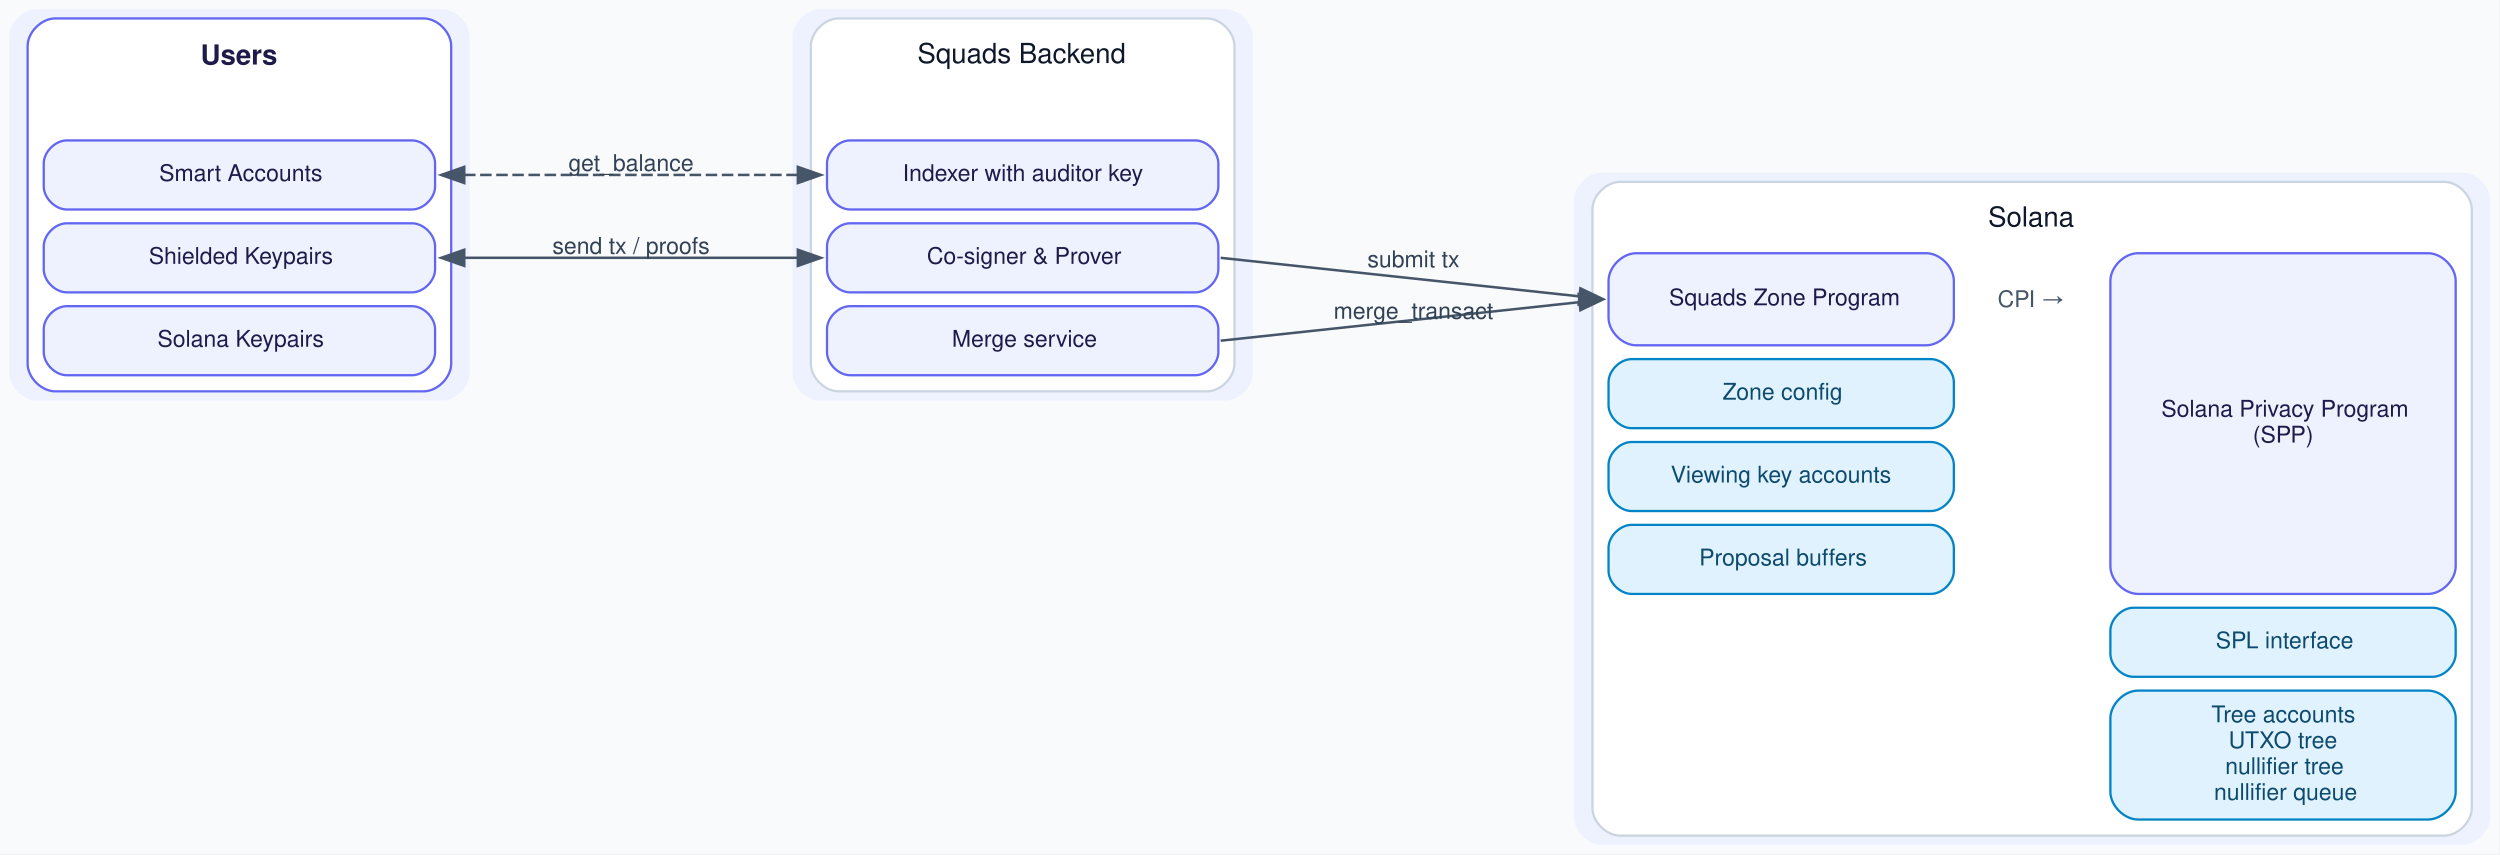
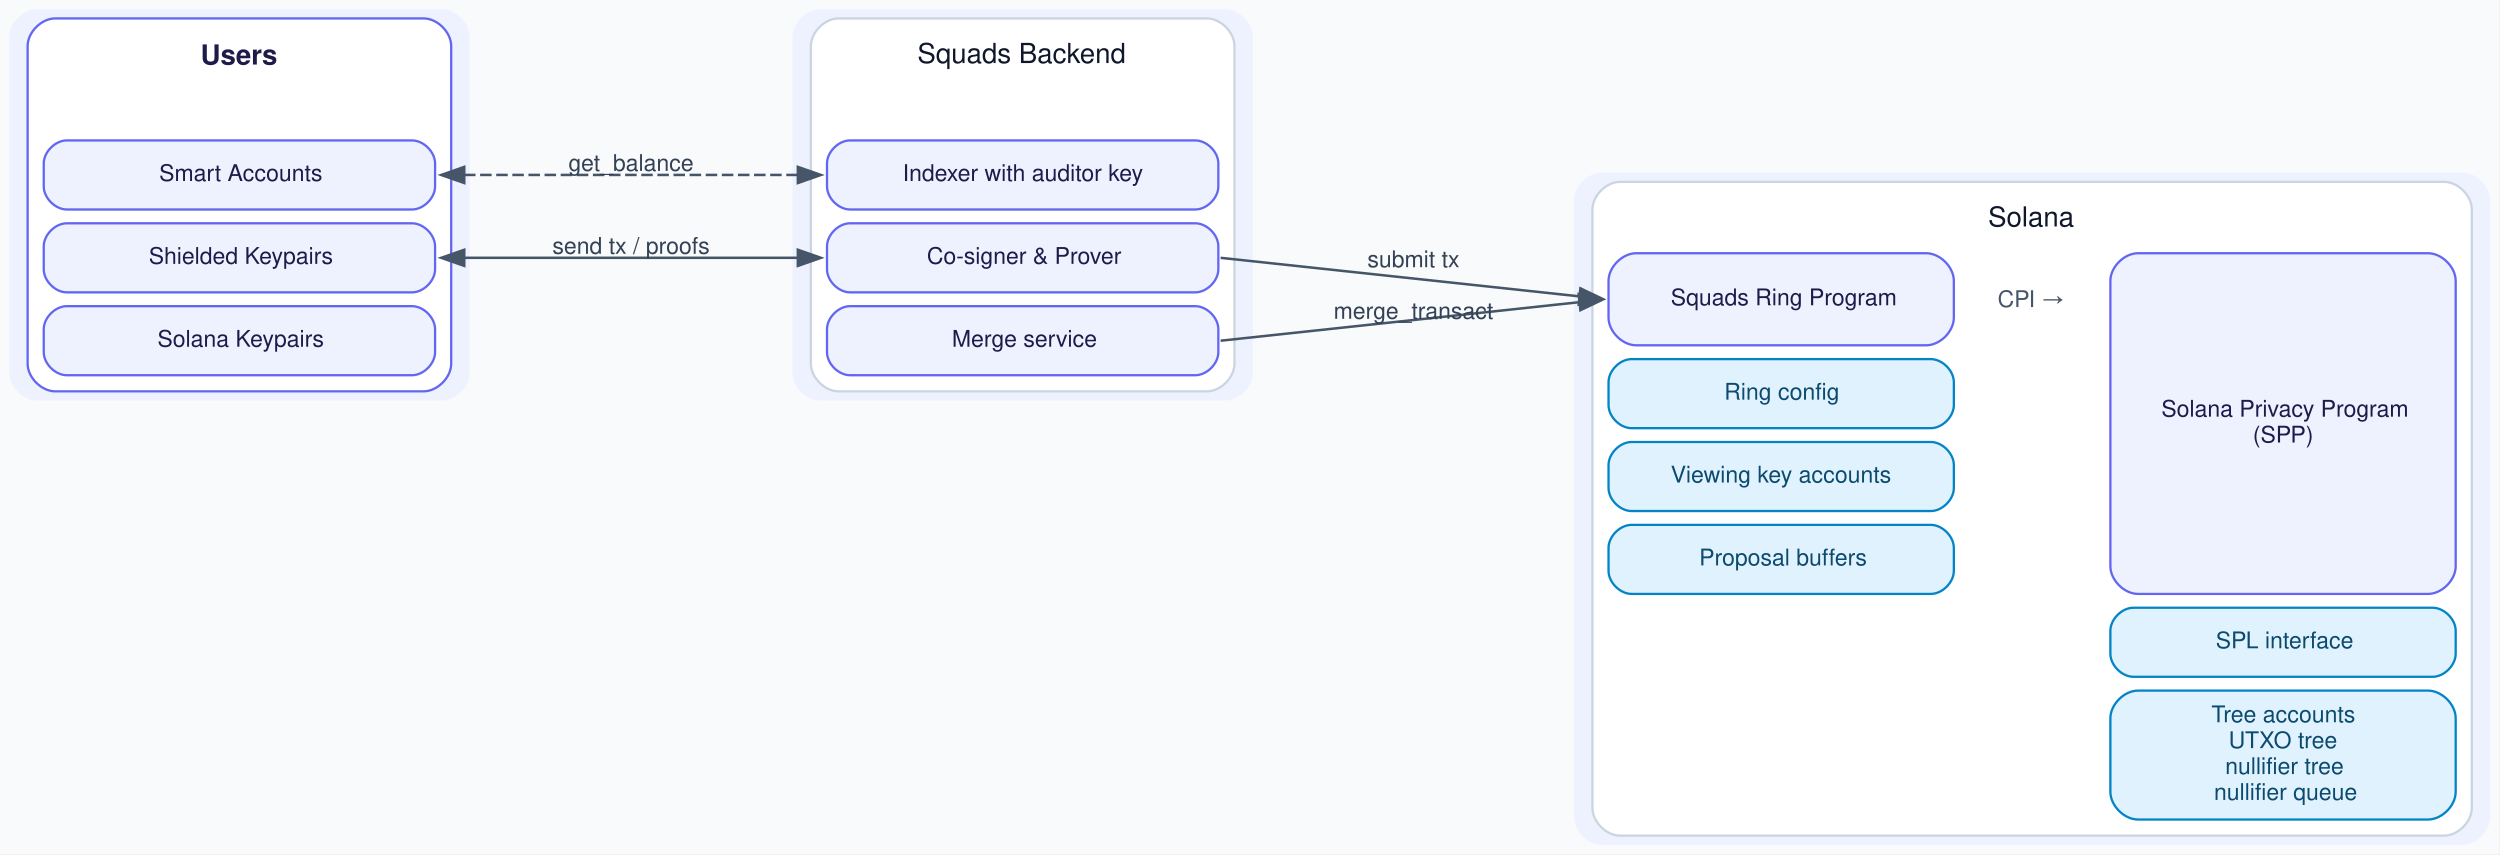
<svg xmlns="http://www.w3.org/2000/svg" width="1086pt" height="371pt" viewBox="0.00 0.00 1086.00 371.00">
  <g id="graph0" class="graph" transform="scale(1 1) rotate(0) translate(4 367)">
    <polygon fill="#f8fafc" stroke="none" points="-4,4 -4,-367 1081.75,-367 1081.75,4 -4,4" />
    <g id="node1" class="node">
      <path fill="#eef2ff" stroke="none" stroke-width="1.2" d="M188,-363C188,-363 12,-363 12,-363 6,-363 0,-357 0,-351 0,-351 0,-205 0,-205 0,-199 6,-193 12,-193 12,-193 188,-193 188,-193 194,-193 200,-199 200,-205 200,-205 200,-351 200,-351 200,-357 194,-363 188,-363" />
      <path fill="#ffffff" stroke="none" d="M20,-197C20,-197 180,-197 180,-197 186,-197 192,-203 192,-209 192,-209 192,-347 192,-347 192,-353 186,-359 180,-359 180,-359 20,-359 20,-359 14,-359 8,-353 8,-347 8,-347 8,-209 8,-209 8,-203 14,-197 20,-197" />
      <text xml:space="preserve" text-anchor="start" x="83.12" y="-338.98" font-family="Helvetica,sans-Serif" font-weight="bold" font-size="12.00" fill="#1e1b4b">Users</text>
      <path fill="#eef2ff" stroke="none" d="M25,-276C25,-276 175,-276 175,-276 180,-276 185,-281 185,-286 185,-286 185,-296 185,-296 185,-301 180,-306 175,-306 175,-306 25,-306 25,-306 20,-306 15,-301 15,-296 15,-296 15,-286 15,-286 15,-281 20,-276 25,-276" />
      <path fill="none" stroke="#6366f1" d="M25,-276C25,-276 175,-276 175,-276 180,-276 185,-281 185,-286 185,-286 185,-296 185,-296 185,-301 180,-306 175,-306 175,-306 25,-306 25,-306 20,-306 15,-301 15,-296 15,-296 15,-286 15,-286 15,-281 20,-276 25,-276" />
      <text xml:space="preserve" text-anchor="start" x="65.12" y="-288.38" font-family="Helvetica,sans-Serif" font-size="10.00" fill="#1e1b4b">Smart Accounts</text>
      <path fill="#eef2ff" stroke="none" d="M25,-240C25,-240 175,-240 175,-240 180,-240 185,-245 185,-250 185,-250 185,-260 185,-260 185,-265 180,-270 175,-270 175,-270 25,-270 25,-270 20,-270 15,-265 15,-260 15,-260 15,-250 15,-250 15,-245 20,-240 25,-240" />
      <path fill="none" stroke="#6366f1" d="M25,-240C25,-240 175,-240 175,-240 180,-240 185,-245 185,-250 185,-250 185,-260 185,-260 185,-265 180,-270 175,-270 175,-270 25,-270 25,-270 20,-270 15,-265 15,-260 15,-260 15,-250 15,-250 15,-245 20,-240 25,-240" />
      <text xml:space="preserve" text-anchor="start" x="60.62" y="-252.38" font-family="Helvetica,sans-Serif" font-size="10.00" fill="#1e1b4b">Shielded Keypairs</text>
      <path fill="#eef2ff" stroke="none" d="M25,-204C25,-204 175,-204 175,-204 180,-204 185,-209 185,-214 185,-214 185,-224 185,-224 185,-229 180,-234 175,-234 175,-234 25,-234 25,-234 20,-234 15,-229 15,-224 15,-224 15,-214 15,-214 15,-209 20,-204 25,-204" />
      <path fill="none" stroke="#6366f1" d="M25,-204C25,-204 175,-204 175,-204 180,-204 185,-209 185,-214 185,-214 185,-224 185,-224 185,-229 180,-234 175,-234 175,-234 25,-234 25,-234 20,-234 15,-229 15,-224 15,-224 15,-214 15,-214 15,-209 20,-204 25,-204" />
      <text xml:space="preserve" text-anchor="start" x="64.38" y="-216.38" font-family="Helvetica,sans-Serif" font-size="10.00" fill="#1e1b4b">Solana Keypairs</text>
      <path fill="none" stroke="#6366f1" d="M20,-197C20,-197 180,-197 180,-197 186,-197 192,-203 192,-209 192,-209 192,-347 192,-347 192,-353 186,-359 180,-359 180,-359 20,-359 20,-359 14,-359 8,-353 8,-347 8,-347 8,-209 8,-209 8,-203 14,-197 20,-197" />
    </g>
    <g id="node2" class="node">
      <path fill="#eef2ff" stroke="none" stroke-width="1.2" d="M528.25,-363C528.25,-363 352.25,-363 352.25,-363 346.25,-363 340.25,-357 340.25,-351 340.25,-351 340.25,-205 340.25,-205 340.25,-199 346.25,-193 352.25,-193 352.25,-193 528.25,-193 528.25,-193 534.25,-193 540.25,-199 540.25,-205 540.25,-205 540.25,-351 540.25,-351 540.25,-357 534.25,-363 528.25,-363" />
      <path fill="#ffffff" stroke="none" d="M360.25,-197C360.25,-197 520.25,-197 520.25,-197 526.25,-197 532.25,-203 532.25,-209 532.25,-209 532.25,-347 532.25,-347 532.25,-353 526.25,-359 520.25,-359 520.25,-359 360.25,-359 360.25,-359 354.25,-359 348.25,-353 348.25,-347 348.25,-347 348.25,-209 348.25,-209 348.25,-203 354.25,-197 360.25,-197" />
      <text xml:space="preserve" text-anchor="start" x="394.5" y="-339.62" font-family="Helvetica,sans-Serif" font-size="12.00" fill="#0f172a">Squads Backend</text>
      <path fill="#eef2ff" stroke="none" d="M365.25,-276C365.25,-276 515.25,-276 515.25,-276 520.25,-276 525.25,-281 525.25,-286 525.25,-286 525.25,-296 525.25,-296 525.25,-301 520.25,-306 515.25,-306 515.25,-306 365.25,-306 365.25,-306 360.25,-306 355.25,-301 355.25,-296 355.25,-296 355.25,-286 355.25,-286 355.25,-281 360.25,-276 365.25,-276" />
      <path fill="none" stroke="#6366f1" d="M365.25,-276C365.25,-276 515.25,-276 515.25,-276 520.25,-276 525.25,-281 525.25,-286 525.25,-286 525.25,-296 525.25,-296 525.25,-301 520.25,-306 515.25,-306 515.25,-306 365.25,-306 365.25,-306 360.25,-306 355.25,-301 355.25,-296 355.25,-296 355.25,-286 355.25,-286 355.25,-281 360.25,-276 365.25,-276" />
      <text xml:space="preserve" text-anchor="start" x="388.12" y="-288.38" font-family="Helvetica,sans-Serif" font-size="10.00" fill="#1e1b4b">Indexer with auditor key</text>
      <path fill="#eef2ff" stroke="none" d="M365.25,-240C365.25,-240 515.25,-240 515.25,-240 520.25,-240 525.25,-245 525.25,-250 525.25,-250 525.25,-260 525.25,-260 525.25,-265 520.25,-270 515.25,-270 515.25,-270 365.25,-270 365.25,-270 360.25,-270 355.25,-265 355.25,-260 355.25,-260 355.25,-250 355.25,-250 355.25,-245 360.25,-240 365.25,-240" />
      <path fill="none" stroke="#6366f1" d="M365.25,-240C365.25,-240 515.25,-240 515.25,-240 520.25,-240 525.25,-245 525.25,-250 525.25,-250 525.25,-260 525.25,-260 525.25,-265 520.25,-270 515.25,-270 515.25,-270 365.25,-270 365.25,-270 360.25,-270 355.25,-265 355.25,-260 355.25,-260 355.25,-250 355.25,-250 355.25,-245 360.25,-240 365.25,-240" />
      <text xml:space="preserve" text-anchor="start" x="398.62" y="-252.38" font-family="Helvetica,sans-Serif" font-size="10.00" fill="#1e1b4b">Co-signer &amp; Prover</text>
      <path fill="#eef2ff" stroke="none" d="M365.25,-204C365.25,-204 515.25,-204 515.25,-204 520.25,-204 525.25,-209 525.25,-214 525.25,-214 525.25,-224 525.25,-224 525.25,-229 520.25,-234 515.25,-234 515.25,-234 365.25,-234 365.25,-234 360.25,-234 355.25,-229 355.25,-224 355.25,-224 355.25,-214 355.25,-214 355.25,-209 360.25,-204 365.25,-204" />
      <path fill="none" stroke="#6366f1" d="M365.25,-204C365.25,-204 515.25,-204 515.25,-204 520.25,-204 525.25,-209 525.25,-214 525.25,-214 525.25,-224 525.25,-224 525.25,-229 520.25,-234 515.25,-234 515.25,-234 365.25,-234 365.25,-234 360.25,-234 355.25,-229 355.25,-224 355.25,-224 355.25,-214 355.25,-214 355.25,-209 360.25,-204 365.25,-204" />
      <text xml:space="preserve" text-anchor="start" x="409.5" y="-216.38" font-family="Helvetica,sans-Serif" font-size="10.00" fill="#1e1b4b">Merge service</text>
      <path fill="none" stroke="#cbd5e1" d="M360.25,-197C360.25,-197 520.25,-197 520.25,-197 526.25,-197 532.25,-203 532.25,-209 532.25,-209 532.25,-347 532.25,-347 532.25,-353 526.25,-359 520.25,-359 520.25,-359 360.25,-359 360.25,-359 354.25,-359 348.25,-353 348.25,-347 348.25,-347 348.25,-209 348.25,-209 348.25,-203 354.25,-197 360.25,-197" />
    </g>
    <g id="edge1" class="edge">
      <path fill="none" stroke="#475569" stroke-width="1.1" stroke-dasharray="5,2" d="M197.56,-291C228.3,-291 311.78,-291 342.6,-291" />
      <polygon fill="#475569" stroke="#475569" stroke-width="1.1" points="197.66,-287.5 187.66,-291 197.66,-294.5 197.66,-287.5" />
      <polygon fill="#475569" stroke="#475569" stroke-width="1.1" points="342.59,-294.5 352.59,-291 342.59,-287.5 342.59,-294.5" />
      <text xml:space="preserve" text-anchor="middle" x="270.12" y="-292.75" font-family="Helvetica,sans-Serif" font-size="10.00" fill="#334155">get_balance</text>
    </g>
    <g id="edge2" class="edge">
      <path fill="none" stroke="#475569" stroke-width="1.1" d="M197.56,-255C228.3,-255 311.78,-255 342.6,-255" />
      <polygon fill="#475569" stroke="#475569" stroke-width="1.1" points="197.66,-251.5 187.66,-255 197.66,-258.5 197.66,-251.5" />
      <polygon fill="#475569" stroke="#475569" stroke-width="1.1" points="342.59,-258.5 352.59,-255 342.59,-251.5 342.59,-258.5" />
      <text xml:space="preserve" text-anchor="middle" x="270.12" y="-256.75" font-family="Helvetica,sans-Serif" font-size="10.00" fill="#334155">send tx / proofs</text>
    </g>
    <g id="node3" class="node">
      <path fill="#eef2ff" stroke="none" stroke-width="1.2" d="M1065.75,-292C1065.75,-292 691.75,-292 691.75,-292 685.75,-292 679.75,-286 679.75,-280 679.75,-280 679.75,-12 679.75,-12 679.75,-6 685.75,0 691.75,0 691.75,0 1065.75,0 1065.75,0 1071.75,0 1077.75,-6 1077.75,-12 1077.75,-12 1077.75,-280 1077.75,-280 1077.75,-286 1071.75,-292 1065.75,-292" />
      <path fill="#ffffff" stroke="none" d="M699.75,-4C699.75,-4 1057.75,-4 1057.75,-4 1063.75,-4 1069.75,-10 1069.75,-16 1069.75,-16 1069.75,-276 1069.75,-276 1069.75,-282 1063.75,-288 1057.75,-288 1057.75,-288 699.75,-288 699.75,-288 693.75,-288 687.75,-282 687.75,-276 687.75,-276 687.75,-16 687.75,-16 687.75,-10 693.75,-4 699.75,-4" />
      <text xml:space="preserve" text-anchor="start" x="859.62" y="-268.62" font-family="Helvetica,sans-Serif" font-size="12.00" fill="#0f172a">Solana</text>
      <path fill="#eef2ff" stroke="none" d="M706.75,-217C706.75,-217 832.75,-217 832.75,-217 838.75,-217 844.75,-223 844.75,-229 844.75,-229 844.75,-245 844.75,-245 844.75,-251 838.75,-257 832.75,-257 832.75,-257 706.75,-257 706.75,-257 700.75,-257 694.75,-251 694.75,-245 694.75,-245 694.75,-229 694.75,-229 694.75,-223 700.75,-217 706.75,-217" />
      <path fill="none" stroke="#6366f1" d="M706.75,-217C706.75,-217 832.75,-217 832.75,-217 838.75,-217 844.75,-223 844.75,-229 844.75,-229 844.75,-245 844.75,-245 844.75,-251 838.75,-257 832.75,-257 832.75,-257 706.75,-257 706.75,-257 700.75,-257 694.75,-251 694.75,-245 694.75,-245 694.75,-229 694.75,-229 694.75,-223 700.75,-217 706.75,-217" />
-       <text xml:space="preserve" text-anchor="start" x="721" y="-234.38" font-family="Helvetica,sans-Serif" font-size="10.00" fill="#1e1b4b">Squads Zone Program</text>
+       <text xml:space="preserve" text-anchor="start" x="721.75" y="-234.38" font-family="Helvetica,sans-Serif" font-size="10.00" fill="#1e1b4b">Squads Ring Program</text>
      <text xml:space="preserve" text-anchor="start" x="863.75" y="-233.62" font-family="Helvetica,sans-Serif" font-size="10.00" fill="#475569">CPI →</text>
      <path fill="#eef2ff" stroke="none" d="M924.75,-109C924.75,-109 1050.75,-109 1050.75,-109 1056.75,-109 1062.75,-115 1062.75,-121 1062.75,-121 1062.75,-245 1062.75,-245 1062.75,-251 1056.75,-257 1050.75,-257 1050.75,-257 924.75,-257 924.75,-257 918.75,-257 912.75,-251 912.75,-245 912.75,-245 912.75,-121 912.75,-121 912.75,-115 918.75,-109 924.75,-109" />
      <path fill="none" stroke="#6366f1" d="M924.75,-109C924.75,-109 1050.75,-109 1050.75,-109 1056.75,-109 1062.75,-115 1062.75,-121 1062.75,-121 1062.75,-245 1062.75,-245 1062.75,-251 1056.75,-257 1050.75,-257 1050.75,-257 924.75,-257 924.75,-257 918.75,-257 912.75,-251 912.75,-245 912.75,-245 912.75,-121 912.75,-121 912.75,-115 918.75,-109 924.75,-109" />
      <text xml:space="preserve" text-anchor="start" x="934.88" y="-186" font-family="Helvetica,sans-Serif" font-size="10.00" fill="#1e1b4b">Solana Privacy Program</text>
      <text xml:space="preserve" text-anchor="start" x="974.62" y="-174.75" font-family="Helvetica,sans-Serif" font-size="10.00" fill="#1e1b4b">(SPP)</text>
      <path fill="#e0f2fe" stroke="none" d="M704.75,-181C704.75,-181 834.75,-181 834.75,-181 839.75,-181 844.75,-186 844.75,-191 844.75,-191 844.75,-201 844.75,-201 844.75,-206 839.75,-211 834.75,-211 834.75,-211 704.75,-211 704.75,-211 699.75,-211 694.75,-206 694.75,-201 694.75,-201 694.75,-191 694.75,-191 694.75,-186 699.75,-181 704.75,-181" />
      <path fill="none" stroke="#0284c7" d="M704.75,-181C704.75,-181 834.75,-181 834.75,-181 839.75,-181 844.75,-186 844.75,-191 844.75,-191 844.75,-201 844.75,-201 844.75,-206 839.75,-211 834.75,-211 834.75,-211 704.75,-211 704.75,-211 699.75,-211 694.75,-206 694.75,-201 694.75,-201 694.75,-191 694.75,-191 694.75,-186 699.75,-181 704.75,-181" />
-       <text xml:space="preserve" text-anchor="start" x="744.25" y="-193.38" font-family="Helvetica,sans-Serif" font-size="10.00" fill="#0c4a6e">Zone config</text>
+       <text xml:space="preserve" text-anchor="start" x="745" y="-193.38" font-family="Helvetica,sans-Serif" font-size="10.00" fill="#0c4a6e">Ring config</text>
      <path fill="#e0f2fe" stroke="none" d="M704.75,-145C704.75,-145 834.75,-145 834.75,-145 839.75,-145 844.75,-150 844.75,-155 844.75,-155 844.75,-165 844.75,-165 844.75,-170 839.75,-175 834.75,-175 834.75,-175 704.75,-175 704.75,-175 699.75,-175 694.75,-170 694.75,-165 694.75,-165 694.75,-155 694.75,-155 694.75,-150 699.75,-145 704.75,-145" />
      <path fill="none" stroke="#0284c7" d="M704.75,-145C704.75,-145 834.75,-145 834.75,-145 839.75,-145 844.75,-150 844.75,-155 844.75,-155 844.75,-165 844.75,-165 844.75,-170 839.75,-175 834.75,-175 834.75,-175 704.75,-175 704.75,-175 699.75,-175 694.75,-170 694.75,-165 694.75,-165 694.75,-155 694.75,-155 694.75,-150 699.75,-145 704.75,-145" />
      <text xml:space="preserve" text-anchor="start" x="721.75" y="-157.38" font-family="Helvetica,sans-Serif" font-size="10.00" fill="#0c4a6e">Viewing key accounts</text>
      <path fill="#e0f2fe" stroke="none" d="M704.75,-109C704.75,-109 834.75,-109 834.75,-109 839.75,-109 844.75,-114 844.75,-119 844.75,-119 844.75,-129 844.75,-129 844.75,-134 839.75,-139 834.75,-139 834.75,-139 704.75,-139 704.75,-139 699.75,-139 694.75,-134 694.75,-129 694.75,-129 694.75,-119 694.75,-119 694.75,-114 699.75,-109 704.75,-109" />
      <path fill="none" stroke="#0284c7" d="M704.75,-109C704.75,-109 834.75,-109 834.75,-109 839.75,-109 844.75,-114 844.75,-119 844.75,-119 844.75,-129 844.75,-129 844.75,-134 839.75,-139 834.75,-139 834.75,-139 704.75,-139 704.75,-139 699.75,-139 694.75,-134 694.75,-129 694.75,-129 694.75,-119 694.75,-119 694.75,-114 699.75,-109 704.75,-109" />
      <text xml:space="preserve" text-anchor="start" x="734.12" y="-121.38" font-family="Helvetica,sans-Serif" font-size="10.00" fill="#0c4a6e">Proposal buffers</text>
      <path fill="#e0f2fe" stroke="none" d="M922.75,-73C922.75,-73 1052.75,-73 1052.75,-73 1057.75,-73 1062.75,-78 1062.75,-83 1062.75,-83 1062.75,-93 1062.75,-93 1062.75,-98 1057.75,-103 1052.75,-103 1052.75,-103 922.75,-103 922.75,-103 917.75,-103 912.75,-98 912.75,-93 912.75,-93 912.75,-83 912.75,-83 912.75,-78 917.75,-73 922.75,-73" />
      <path fill="none" stroke="#0284c7" d="M922.75,-73C922.75,-73 1052.75,-73 1052.75,-73 1057.75,-73 1062.75,-78 1062.75,-83 1062.75,-83 1062.75,-93 1062.75,-93 1062.75,-98 1057.75,-103 1052.75,-103 1052.75,-103 922.75,-103 922.75,-103 917.75,-103 912.75,-98 912.75,-93 912.75,-93 912.75,-83 912.75,-83 912.75,-78 917.75,-73 922.75,-73" />
      <text xml:space="preserve" text-anchor="start" x="958.5" y="-85.38" font-family="Helvetica,sans-Serif" font-size="10.00" fill="#0c4a6e">SPL interface</text>
      <path fill="#e0f2fe" stroke="none" d="M924.75,-11C924.75,-11 1050.75,-11 1050.75,-11 1056.75,-11 1062.75,-17 1062.75,-23 1062.75,-23 1062.75,-55 1062.75,-55 1062.75,-61 1056.75,-67 1050.75,-67 1050.75,-67 924.75,-67 924.75,-67 918.75,-67 912.75,-61 912.75,-55 912.75,-55 912.75,-23 912.75,-23 912.75,-17 918.75,-11 924.75,-11" />
      <path fill="none" stroke="#0284c7" d="M924.75,-11C924.75,-11 1050.75,-11 1050.75,-11 1056.75,-11 1062.75,-17 1062.75,-23 1062.75,-23 1062.75,-55 1062.75,-55 1062.75,-61 1056.75,-67 1050.75,-67 1050.75,-67 924.75,-67 924.75,-67 918.75,-67 912.75,-61 912.75,-55 912.75,-55 912.75,-23 912.75,-23 912.75,-17 918.75,-11 924.75,-11" />
      <text xml:space="preserve" text-anchor="start" x="956.62" y="-53.25" font-family="Helvetica,sans-Serif" font-size="10.00" fill="#0c4a6e">Tree accounts</text>
      <text xml:space="preserve" text-anchor="start" x="964.12" y="-42" font-family="Helvetica,sans-Serif" font-size="10.00" fill="#0c4a6e">UTXO tree</text>
      <text xml:space="preserve" text-anchor="start" x="962.62" y="-30.75" font-family="Helvetica,sans-Serif" font-size="10.00" fill="#0c4a6e">nullifier tree</text>
      <text xml:space="preserve" text-anchor="start" x="957.75" y="-19.5" font-family="Helvetica,sans-Serif" font-size="10.00" fill="#0c4a6e">nullifier queue</text>
      <path fill="none" stroke="#cbd5e1" d="M699.75,-4C699.75,-4 1057.75,-4 1057.75,-4 1063.75,-4 1069.75,-10 1069.75,-16 1069.75,-16 1069.75,-276 1069.75,-276 1069.75,-282 1063.75,-288 1057.75,-288 1057.75,-288 699.75,-288 699.75,-288 693.75,-288 687.75,-282 687.75,-276 687.75,-276 687.75,-16 687.75,-16 687.75,-10 693.75,-4 699.75,-4" />
    </g>
    <g id="edge3" class="edge">
      <path fill="none" stroke="#475569" stroke-width="1.1" d="M526.25,-255C526.25,-255 644.39,-242.3 682.24,-238.24" />
      <polygon fill="#475569" stroke="#475569" stroke-width="1.1" points="682.53,-241.73 692.09,-237.18 681.78,-234.77 682.53,-241.73" />
      <text xml:space="preserve" text-anchor="middle" x="610" y="-250.93" font-family="Helvetica,sans-Serif" font-size="10.00" fill="#334155">submit tx</text>
    </g>
    <g id="edge4" class="edge">
      <path fill="none" stroke="#475569" stroke-width="1.1" d="M526.25,-219C526.25,-219 644.39,-231.7 682.24,-235.76" />
      <polygon fill="#475569" stroke="#475569" stroke-width="1.1" points="681.78,-239.23 692.09,-236.82 682.53,-232.27 681.78,-239.23" />
      <text xml:space="preserve" text-anchor="middle" x="610" y="-228.5" font-family="Helvetica,sans-Serif" font-size="10.00" fill="#334155">merge_transact</text>
    </g>
  </g>
</svg>
